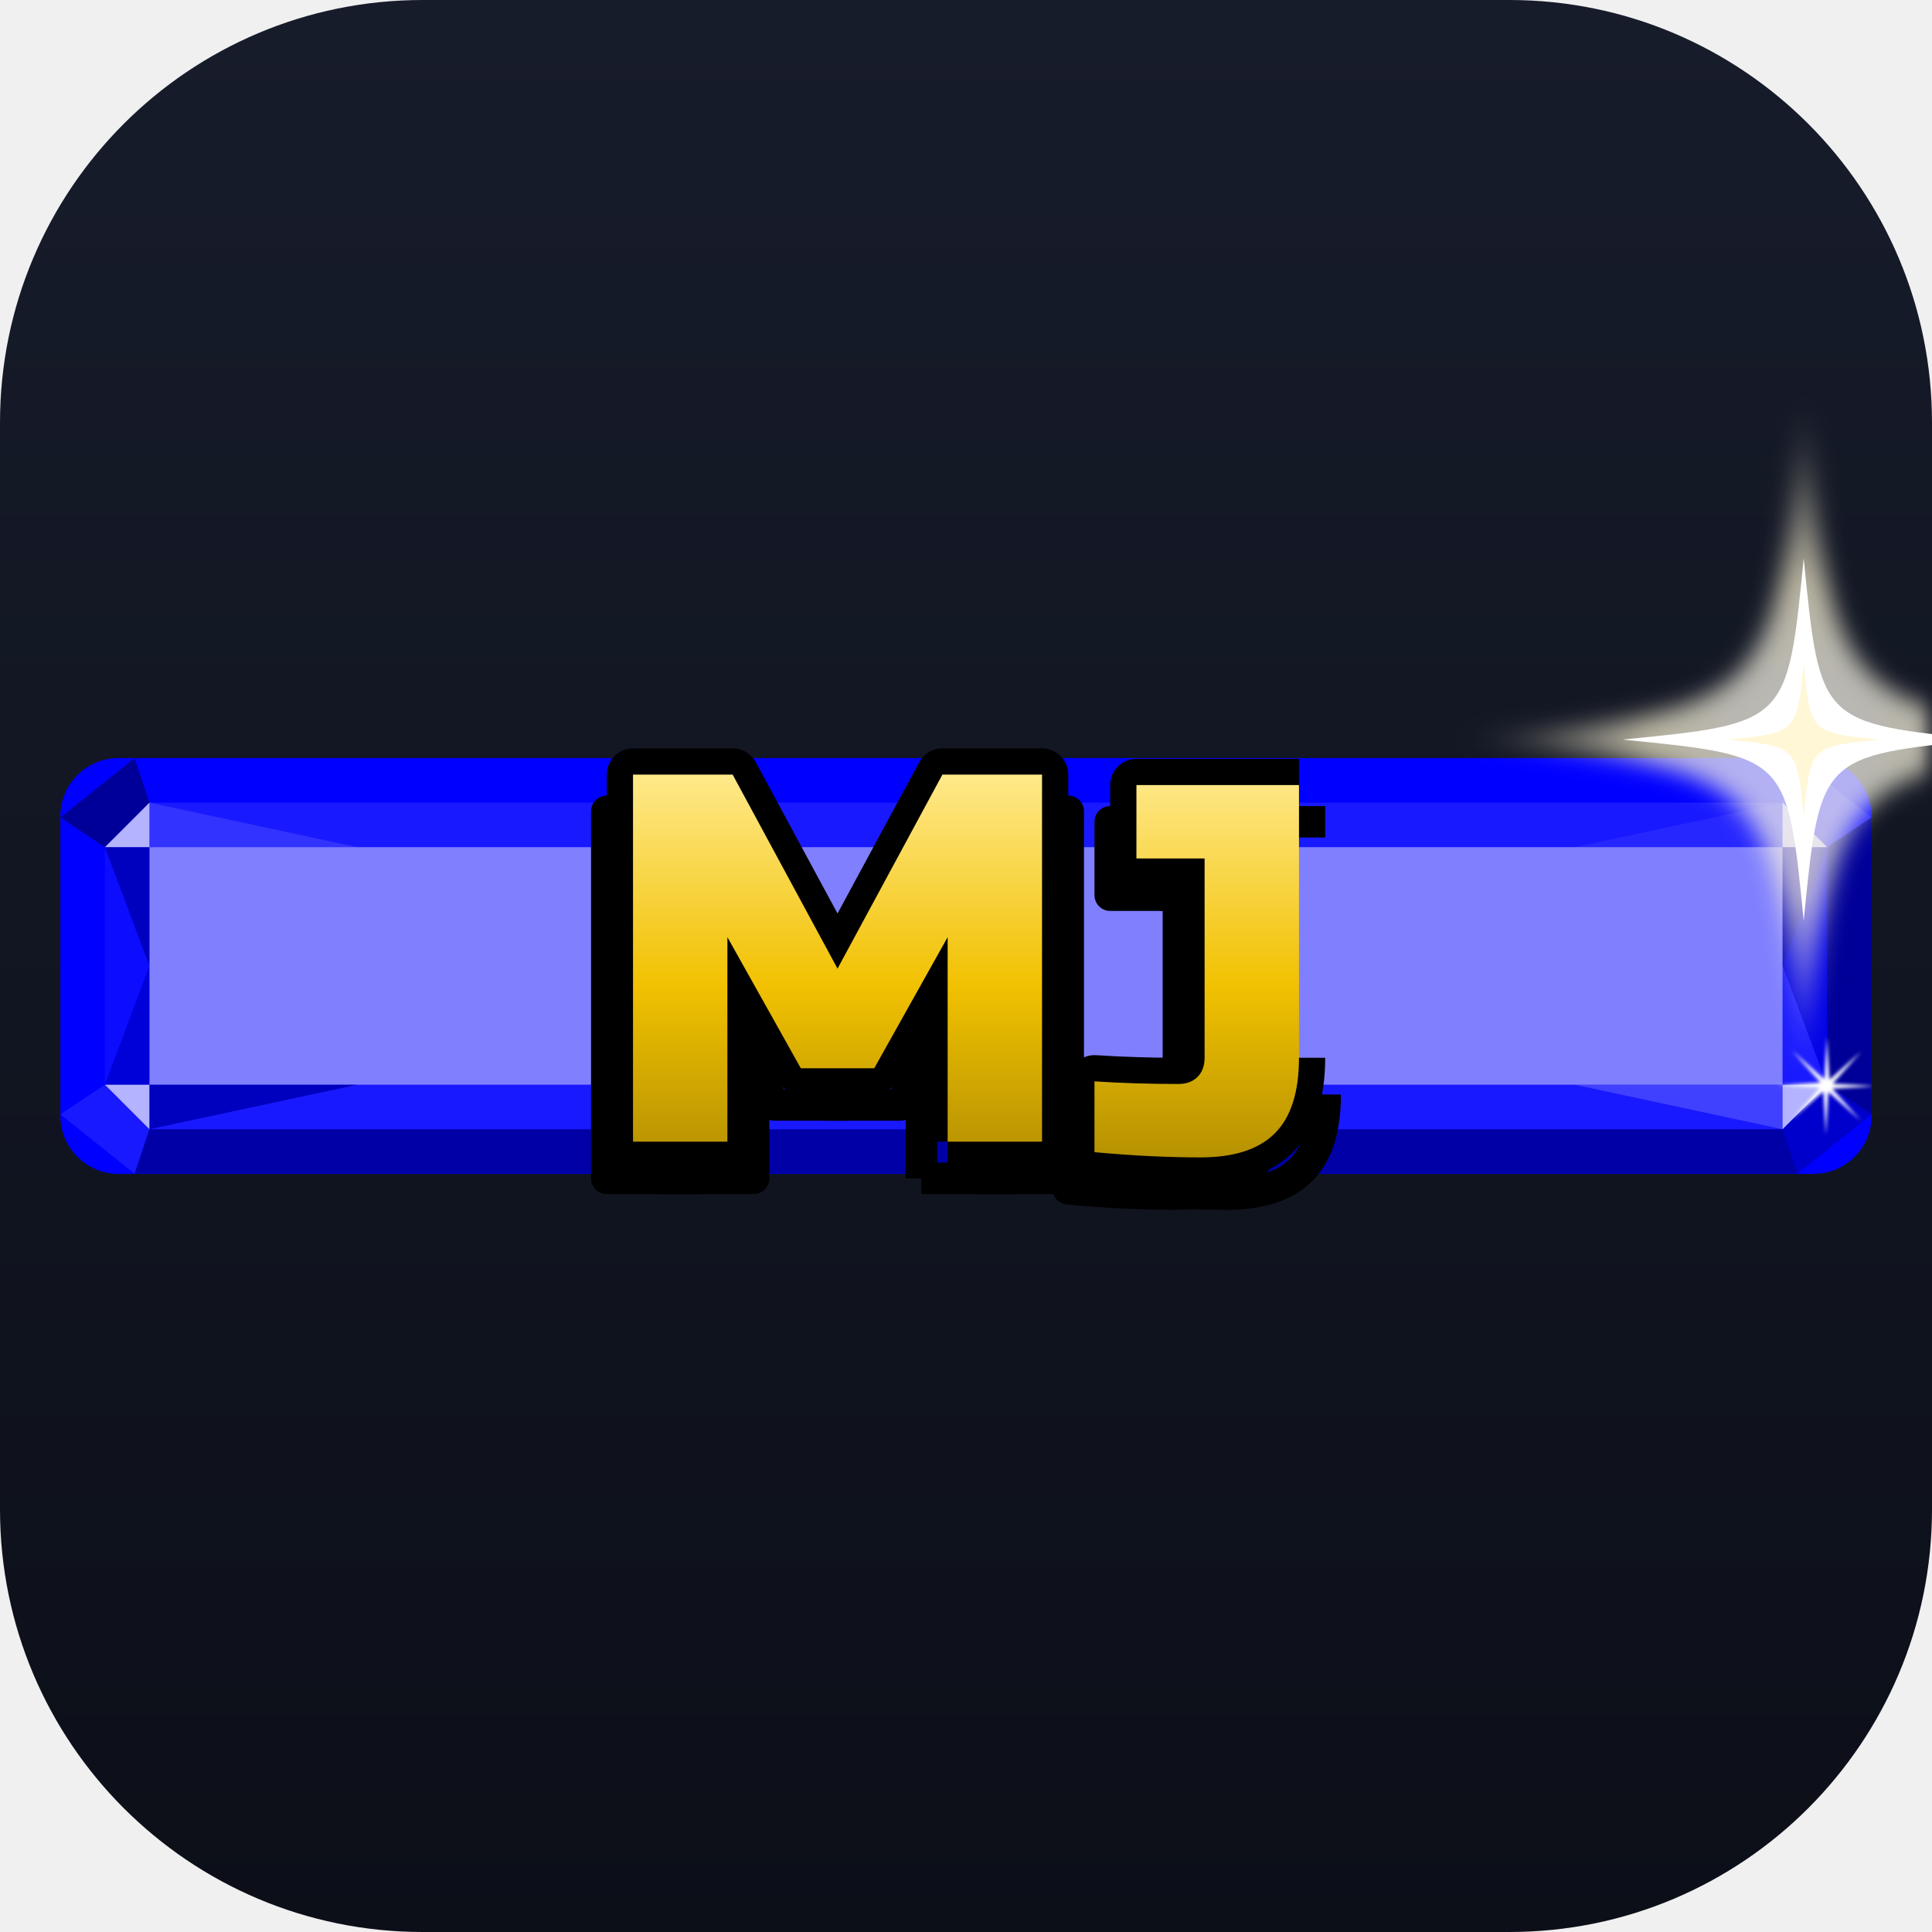
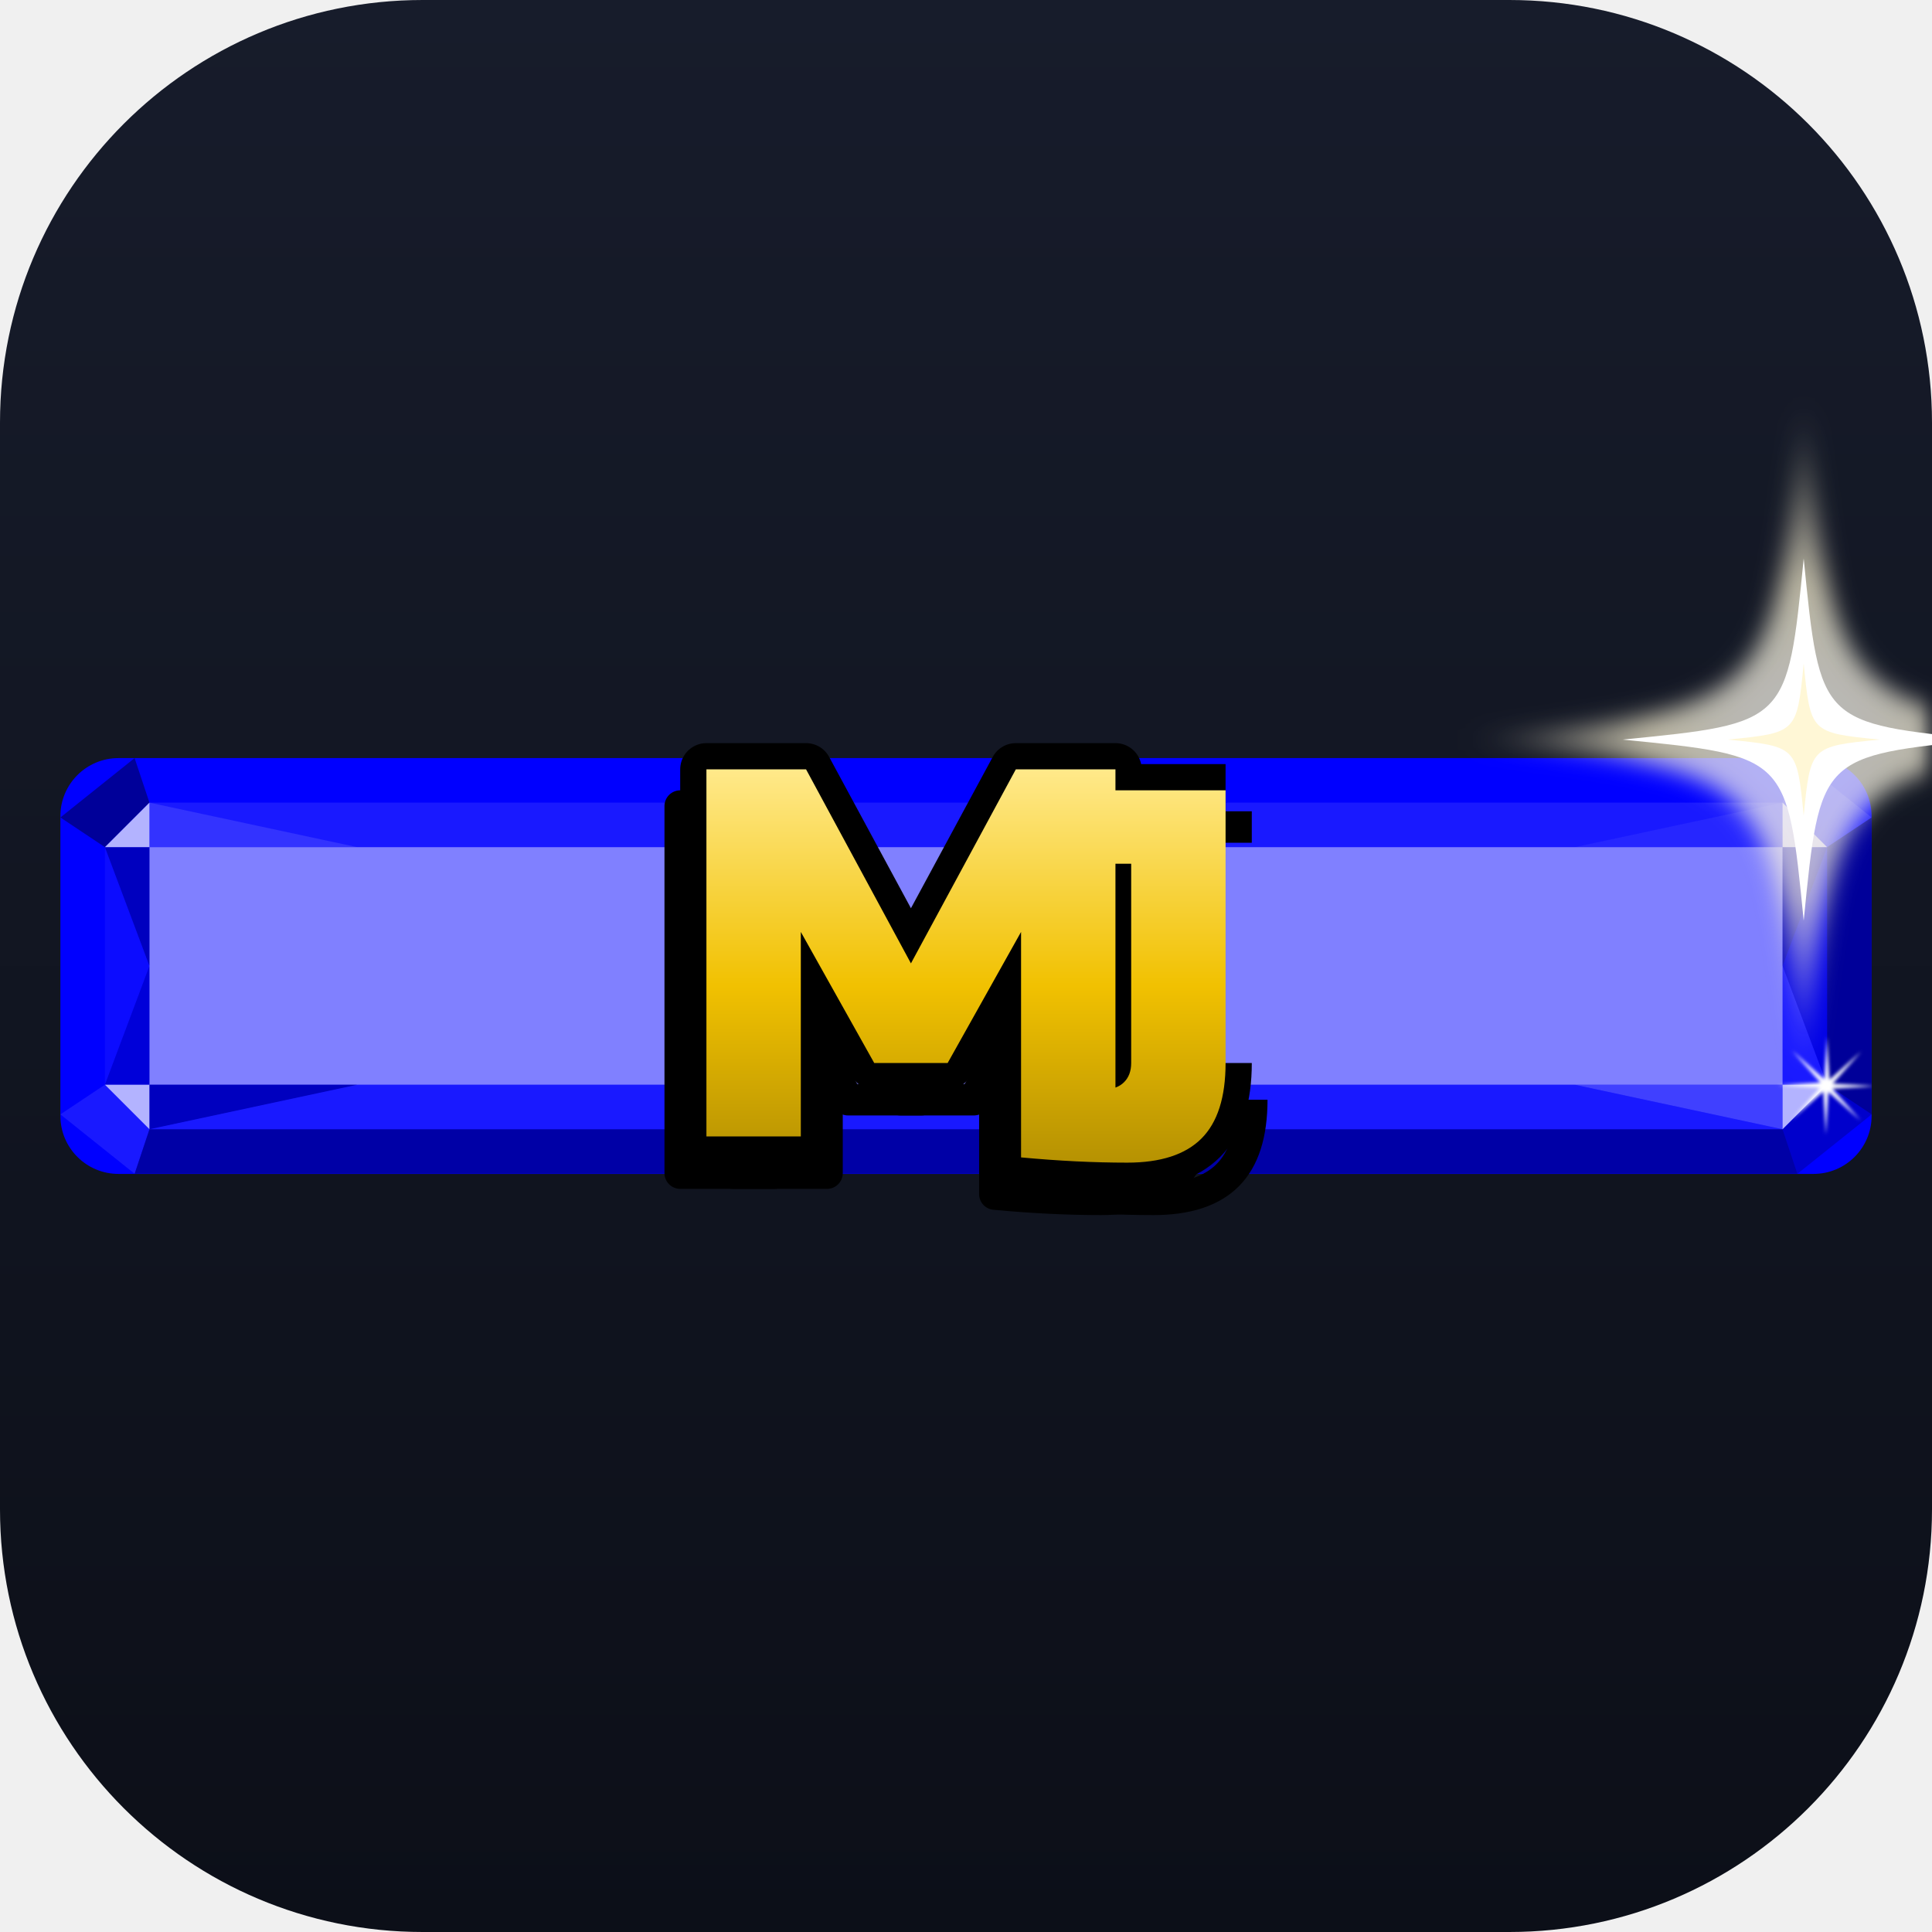
- <svg xmlns="http://www.w3.org/2000/svg" width="512" height="512" viewBox="0 0 512 512" role="img" aria-label="Blue jewel with gold MJ monogram">
+ <svg xmlns="http://www.w3.org/2000/svg" width="512" height="512" viewBox="0 0 512 512" role="img" aria-label="Blue jewel with gold MJ monogram, J tucked under the M leg">
  <defs>
-     <linearGradient id="a-bg" x1="0" y1="0" x2="0" y2="1">
+     <linearGradient id="c-bg" x1="0" y1="0" x2="0" y2="1">
      <stop offset="0%" stop-color="#171c2b" />
      <stop offset="100%" stop-color="#0c0f18" />
    </linearGradient>
-     <linearGradient id="a-gold" x1="0" y1="0" x2="0" y2="1">
+     <linearGradient id="c-gold" x1="0" y1="0" x2="0" y2="1">
      <stop offset="0%" stop-color="#ffe98a" />
      <stop offset="55%" stop-color="#f1c101" />
      <stop offset="100%" stop-color="#b69202" />
    </linearGradient>
-     <radialGradient id="a-sparkle" cx="0.5" cy="0.5" r="0.5">
+     <radialGradient id="c-sparkle" cx="0.5" cy="0.5" r="0.5">
      <stop offset="0%" stop-color="#ffffff" />
      <stop offset="45%" stop-color="#fff7d6" />
      <stop offset="100%" stop-color="#fff7d6" stop-opacity="0" />
    </radialGradient>
-     <filter id="a-sparkblur" x="-80%" y="-80%" width="260%" height="260%">
+     <filter id="c-sparkblur" x="-80%" y="-80%" width="260%" height="260%">
      <feGaussianBlur stdDeviation="3" />
    </filter>
-     <clipPath id="a-frame">
+     <clipPath id="c-frame">
      <rect width="512" height="512" rx="112" />
    </clipPath>
-     <linearGradient id="a-w1">
+     <linearGradient id="c-w1">
      <stop style="stop-color:#ffffff;stop-opacity:1;" offset="0" id="stop5936" />
    </linearGradient>
-     <linearGradient id="a-w2">
+     <linearGradient id="c-w2">
      <stop style="stop-color:#ffffff;stop-opacity:1;" offset="0" id="stop5896" />
      <stop style="stop-color:#ffffff;stop-opacity:0.965;" offset="1" id="stop5898" />
    </linearGradient>
-     <linearGradient id="a-w3">
+     <linearGradient id="c-w3">
      <stop style="stop-color:#ffffff;stop-opacity:1;" offset="0" id="stop5203" />
    </linearGradient>
-     <radialGradient href="#a-w2" id="a-spark" cx="340" cy="1042.362" fx="340" fy="1042.362" r="13.846" gradientUnits="userSpaceOnUse" />
-     <filter id="a-blur" color-interpolation-filters="sRGB">
-       <feGaussianBlur stdDeviation="0.436" id="a-blurfe" />
+     <radialGradient href="#c-w2" id="c-spark" cx="340" cy="1042.362" fx="340" fy="1042.362" r="13.846" gradientUnits="userSpaceOnUse" />
+     <filter id="c-blur" color-interpolation-filters="sRGB">
+       <feGaussianBlur stdDeviation="0.436" id="c-blurfe" />
    </filter>
-     <radialGradient href="#a-w1" id="a-gloss" cx="212.5" cy="982.362" fx="212.5" fy="982.362" r="182.5" gradientTransform="matrix(1.506849,0,0,0.2191781,-15.20548,767.0499)" gradientUnits="userSpaceOnUse" />
+     <radialGradient href="#c-w1" id="c-gloss" cx="212.5" cy="982.362" fx="212.5" fy="982.362" r="182.5" gradientTransform="matrix(1.506849,0,0,0.2191781,-15.20548,767.0499)" gradientUnits="userSpaceOnUse" />
  </defs>
-   <rect width="512" height="512" rx="112" fill="url(#a-bg)" />
-   <g clip-path="url(#a-frame)">
+   <rect width="512" height="512" rx="112" fill="url(#c-bg)" />
+   <g clip-path="url(#c-frame)">
    <g>
      <rect x="16.0" y="200.9" width="480.0" height="110.2" rx="15.4" fill="#0000ff" />
-       <clipPath id="a-jclip">
+       <clipPath id="c-jclip">
        <rect x="0" y="912.362" width="610" height="140" />
      </clipPath>
      <g transform="translate(16.0 200.9) scale(0.78689) translate(0 -912.3622)">
-         <g clip-path="url(#a-jclip)">
-           <path id="path5470" d="m 30,942.362 550,0 0,80 -550,0 z" style="opacity:0.5;fill:url(#a-gloss);fill-opacity:1;stroke:none" />
+         <g clip-path="url(#c-jclip)">
+           <path id="path5470" d="m 30,942.362 550,0 0,80 -550,0 z" style="opacity:0.5;fill:url(#c-gloss);fill-opacity:1;stroke:none" />
          <path id="path5470-1" d="m 0,932.362 25,-20 5,15 -15,15 z" style="opacity:0.4;fill:#000000;fill-opacity:1;stroke:none" />
          <path id="path5470-1-6" d="m 0,1032.362 15,-10 15,15 -5,15 z" style="opacity:0.1;fill:#ffffff;fill-opacity:1;stroke:none" />
          <path id="path5470-1-6-8" d="m 580,927.362 5,-15 25,20 -15,10 z" style="opacity:0.1;fill:#ffffff;fill-opacity:1;stroke:none" />
          <path id="path5470-1-8" d="m 580,1037.362 15,-15 15,10 -25,20 z" style="opacity:0.2;fill:#000000;fill-opacity:1;stroke:none" />
          <path id="path5470-1-8-2" d="m 30,1037.362 550,0 5,15 -560,0 z" style="opacity:0.35;fill:#000000;fill-opacity:1;stroke:none" />
          <path id="path5470-1-8-2-7" d="m 610,932.362 0,100 -15,-10 0,-80 z" style="opacity:0.4;fill:#000000;fill-opacity:1;stroke:none" />
          <path id="path5470-1-6-7" d="m 15,1022.362 15,0 0,15 z" style="opacity:0;fill:#ffffff;fill-opacity:1;stroke:none" />
          <path id="path5470-1-1" d="m 15,1022.362 15,0 0,15 z" style="opacity:0.7;fill:#ffffff;fill-opacity:1;stroke:none" />
          <path id="path5470-1-1-2" d="m 30,1037.362 0,-15 70,0 z" style="opacity:0.25;fill:#000000;fill-opacity:1;stroke:none" />
          <path id="path5470-1-1-2-6" d="m 30,1022.362 -15,0 15,-40 z" style="opacity:0.15;fill:#000000;fill-opacity:1;stroke:none" />
          <path id="path5470-1-1-2-6-0" d="m 15,942.362 15,40 0,-40 z" style="opacity:0.25;fill:#000000;fill-opacity:1;stroke:none" />
          <path id="path5470-1-1-2-6-4" d="m 30,982.362 -15,40 0,-80 z" style="opacity:0.05;fill:#ffffff;fill-opacity:1;stroke:none" />
          <path id="path5470-1-1-2-6-9" d="m 580,1022.362 15,0 -15,-40 z" style="opacity:0.1;fill:#ffffff;fill-opacity:1;stroke:none" />
          <path id="path5470-1-1-2-6-0-4" d="m 595,942.362 -15,40 0,-40 z" style="opacity:0.25;fill:#000000;fill-opacity:1;stroke:none" />
          <path id="path5470-1-1-2-6-4-6" d="m 580,982.362 15,40 0,-80 z" style="opacity:0.1;fill:#000000;fill-opacity:1;stroke:none" />
          <path id="path5470-1-1-0" d="m 15,942.362 15,0 0,-15 z" style="opacity:0.7;fill:#ffffff;fill-opacity:1;stroke:none" />
          <path id="path5470-1-1-2-3" d="m 30,927.362 0,15 70,0 z" style="opacity:0.2;fill:#ffffff;fill-opacity:1;stroke:none" />
          <path id="path5470-1-1-6" d="m 595,1022.362 -15,0 0,15 z" style="opacity:0.7;fill:#ffffff;fill-opacity:1;stroke:none" />
          <path id="path5470-1-1-2-2" d="m 580,1037.362 0,-15 -70,0 z" style="opacity:0.25;fill:#ffffff;fill-opacity:1;stroke:none" />
          <path id="path5470-1-1-6-4" d="m 595,942.362 -15,0 0,-15 z" style="opacity:0.7;fill:#ffffff;fill-opacity:1;stroke:none" />
          <path id="path5470-1-1-2-2-5" d="m 580,927.362 0,15 -70,0 z" style="opacity:0.15;fill:#ffffff;fill-opacity:1;stroke:none" />
          <path id="path5470-1-6-88" d="m 30,1037.362 70,-15 410,0 70,15 z" style="opacity:0.1;fill:#ffffff;fill-opacity:1;stroke:none" />
          <path id="path5470-1-6-88-1" d="m 30,927.362 70,15 410,0 70,-15 z" style="opacity:0.1;fill:#ffffff;fill-opacity:1;stroke:none" />
-           <path style="fill:url(#a-spark);fill-opacity:1;fill-rule:nonzero;stroke:none;filter:url(#a-blur)" id="path5836" d="m 340.118,1029.906 0.662,10.953 8.111,-7.221 -7.277,8.213 10.841,0.629 -10.953,0.662 7.221,8.111 -8.213,-7.277 -0.629,10.841 -0.662,-10.953 -8.111,7.221 7.277,-8.213 -10.841,-0.629 10.953,-0.662 -7.221,-8.111 8.213,7.277 z" transform="matrix(1.324015,0,0,1.324015,144.5979,-357.4278)" />
+           <path style="fill:url(#c-spark);fill-opacity:1;fill-rule:nonzero;stroke:none;filter:url(#c-blur)" id="path5836" d="m 340.118,1029.906 0.662,10.953 8.111,-7.221 -7.277,8.213 10.841,0.629 -10.953,0.662 7.221,8.111 -8.213,-7.277 -0.629,10.841 -0.662,-10.953 -8.111,7.221 7.277,-8.213 -10.841,-0.629 10.953,-0.662 -7.221,-8.111 8.213,7.277 z" transform="matrix(1.324015,0,0,1.324015,144.5979,-357.4278)" />
        </g>
      </g>
    </g>
-     <path d="M660 0L660-390L520-140L380-140L240-390L240 0L60 0L60-700L250-700L450-330L650-700L840-700L840 0L660 0M1330-160Q1330-62 1284-16Q1238 30 1142.50 30Q1047 30 940 20L940-115Q1018-110 1100-110Q1123-110 1136.50-123.50Q1150-137 1150-160L1150-540L1020-540L1020-680L1330-680" transform="translate(256 256) scale(0.13897) translate(-695 335) translate(50.0 70.0)" fill="none" stroke="#000000" stroke-width="60.0" stroke-linejoin="round" />
-     <path d="M660 0L660-390L520-140L380-140L240-390L240 0L60 0L60-700L250-700L450-330L650-700L840-700L840 0L660 0M1330-160Q1330-62 1284-16Q1238 30 1142.50 30Q1047 30 940 20L940-115Q1018-110 1100-110Q1123-110 1136.50-123.50Q1150-137 1150-160L1150-540L1020-540L1020-680L1330-680" transform="translate(256 256) scale(0.13897) translate(-695 335) translate(-50.0 70.0)" fill="none" stroke="#000000" stroke-width="60.0" stroke-linejoin="round" />
-     <path d="M660 0L660-390L520-140L380-140L240-390L240 0L60 0L60-700L250-700L450-330L650-700L840-700L840 0L660 0M1330-160Q1330-62 1284-16Q1238 30 1142.50 30Q1047 30 940 20L940-115Q1018-110 1100-110Q1123-110 1136.50-123.50Q1150-137 1150-160L1150-540L1020-540L1020-680L1330-680" transform="translate(256 256) scale(0.13897) translate(-695 335)" fill="none" stroke="#000000" stroke-width="100.0" stroke-linejoin="round" />
-     <path d="M660 0L660-390L520-140L380-140L240-390L240 0L60 0L60-700L250-700L450-330L650-700L840-700L840 0L660 0M1330-160Q1330-62 1284-16Q1238 30 1142.50 30Q1047 30 940 20L940-115Q1018-110 1100-110Q1123-110 1136.50-123.50Q1150-137 1150-160L1150-540L1020-540L1020-680L1330-680" transform="translate(256 256) scale(0.13897) translate(-695 335)" fill="url(#a-gold)" />
+     <path d="M660 0L660-390L520-140L380-140L240-390L240 0L60 0L60-700L250-700L450-330L650-700L840-700L840 0L660 0M1050-140Q1050-42 1004 4Q958 50 862.50 50Q767 50 660 40L660-95Q738-90 820-90Q843-90 856.50-103.50Q870-117 870-140L870-520L740-520L740-660L1050-660" transform="translate(256 256) scale(0.13897) translate(-555 325) translate(50.0 70.0)" fill="none" stroke="#000000" stroke-width="60.0" stroke-linejoin="round" />
+     <path d="M660 0L660-390L520-140L380-140L240-390L240 0L60 0L60-700L250-700L450-330L650-700L840-700L840 0L660 0M1050-140Q1050-42 1004 4Q958 50 862.50 50Q767 50 660 40L660-95Q738-90 820-90Q843-90 856.50-103.50Q870-117 870-140L870-520L740-520L740-660L1050-660" transform="translate(256 256) scale(0.13897) translate(-555 325) translate(-50.0 70.0)" fill="none" stroke="#000000" stroke-width="60.0" stroke-linejoin="round" />
+     <path d="M660 0L660-390L520-140L380-140L240-390L240 0L60 0L60-700L250-700L450-330L650-700L840-700L840 0L660 0M1050-140Q1050-42 1004 4Q958 50 862.50 50Q767 50 660 40L660-95Q738-90 820-90Q843-90 856.50-103.50Q870-117 870-140L870-520L740-520L740-660L1050-660" transform="translate(256 256) scale(0.13897) translate(-555 325)" fill="none" stroke="#000000" stroke-width="100.0" stroke-linejoin="round" />
+     <path d="M660 0L660-390L520-140L380-140L240-390L240 0L60 0L60-700L250-700L450-330L650-700L840-700L840 0L660 0M1050-140Q1050-42 1004 4Q958 50 862.50 50Q767 50 660 40L660-95Q738-90 820-90Q843-90 856.50-103.50Q870-117 870-140L870-520L740-520L740-660L1050-660" transform="translate(256 256) scale(0.13897) translate(-555 325)" fill="url(#c-gold)" />
    <g transform="translate(478 196)" opacity="1">
-       <path d="M 0 -91.2 C 8.208 -8.208 8.208 -8.208 91.2 0 C 8.208 8.208 8.208 8.208 0 91.2 C -8.208 8.208 -8.208 8.208 -91.2 0 C -8.208 -8.208 -8.208 -8.208 0 -91.2 Z" fill="url(#a-sparkle)" filter="url(#a-sparkblur)" opacity="0.7" />
+       <path d="M 0 -91.2 C 8.208 -8.208 8.208 -8.208 91.2 0 C 8.208 8.208 8.208 8.208 0 91.2 C -8.208 8.208 -8.208 8.208 -91.2 0 C -8.208 -8.208 -8.208 -8.208 0 -91.2 Z" fill="url(#c-sparkle)" filter="url(#c-sparkblur)" opacity="0.7" />
      <path d="M 0 -48 C 4.32 -4.32 4.32 -4.32 48 0 C 4.32 4.32 4.32 4.32 0 48 C -4.32 4.32 -4.32 4.32 -48 0 C -4.32 -4.32 -4.32 -4.32 0 -48 Z" fill="#ffffff" />
      <path d="M 0 -20.16 C 1.814 -1.814 1.814 -1.814 20.16 0 C 1.814 1.814 1.814 1.814 0 20.16 C -1.814 1.814 -1.814 1.814 -20.16 0 C -1.814 -1.814 -1.814 -1.814 0 -20.16 Z" fill="#fff7d6" />
    </g>
  </g>
</svg>
